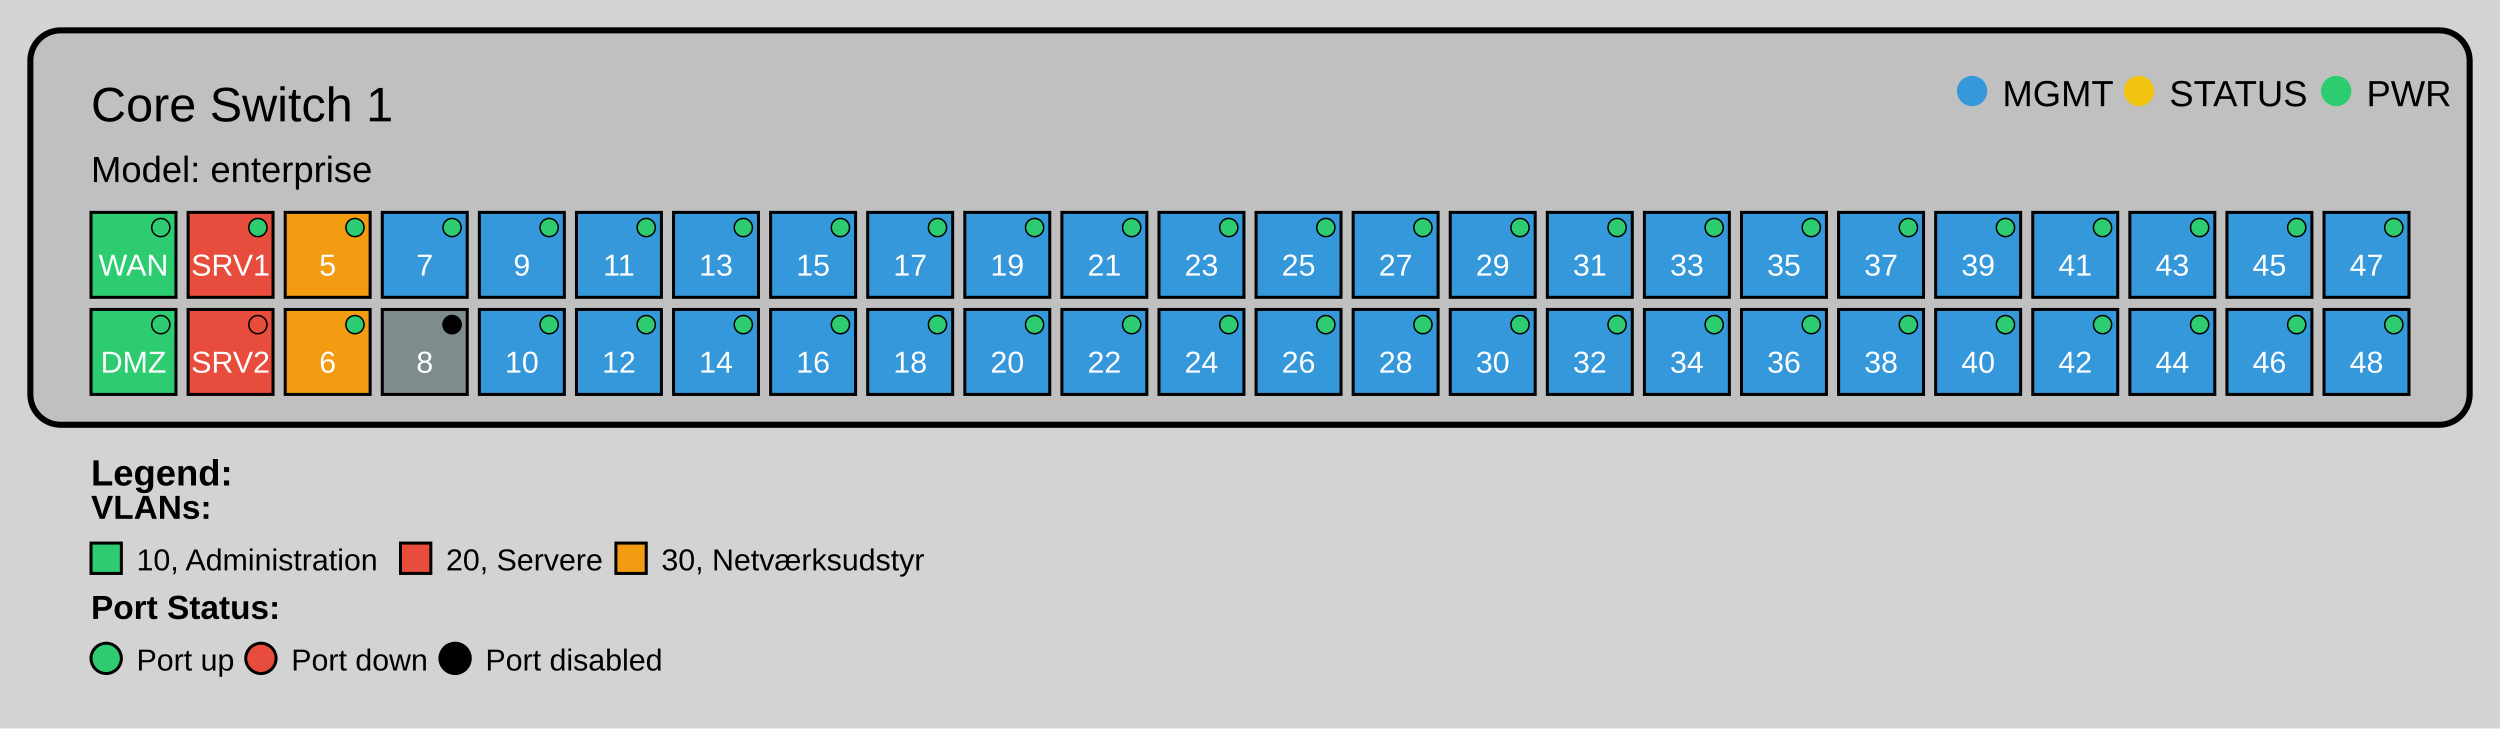
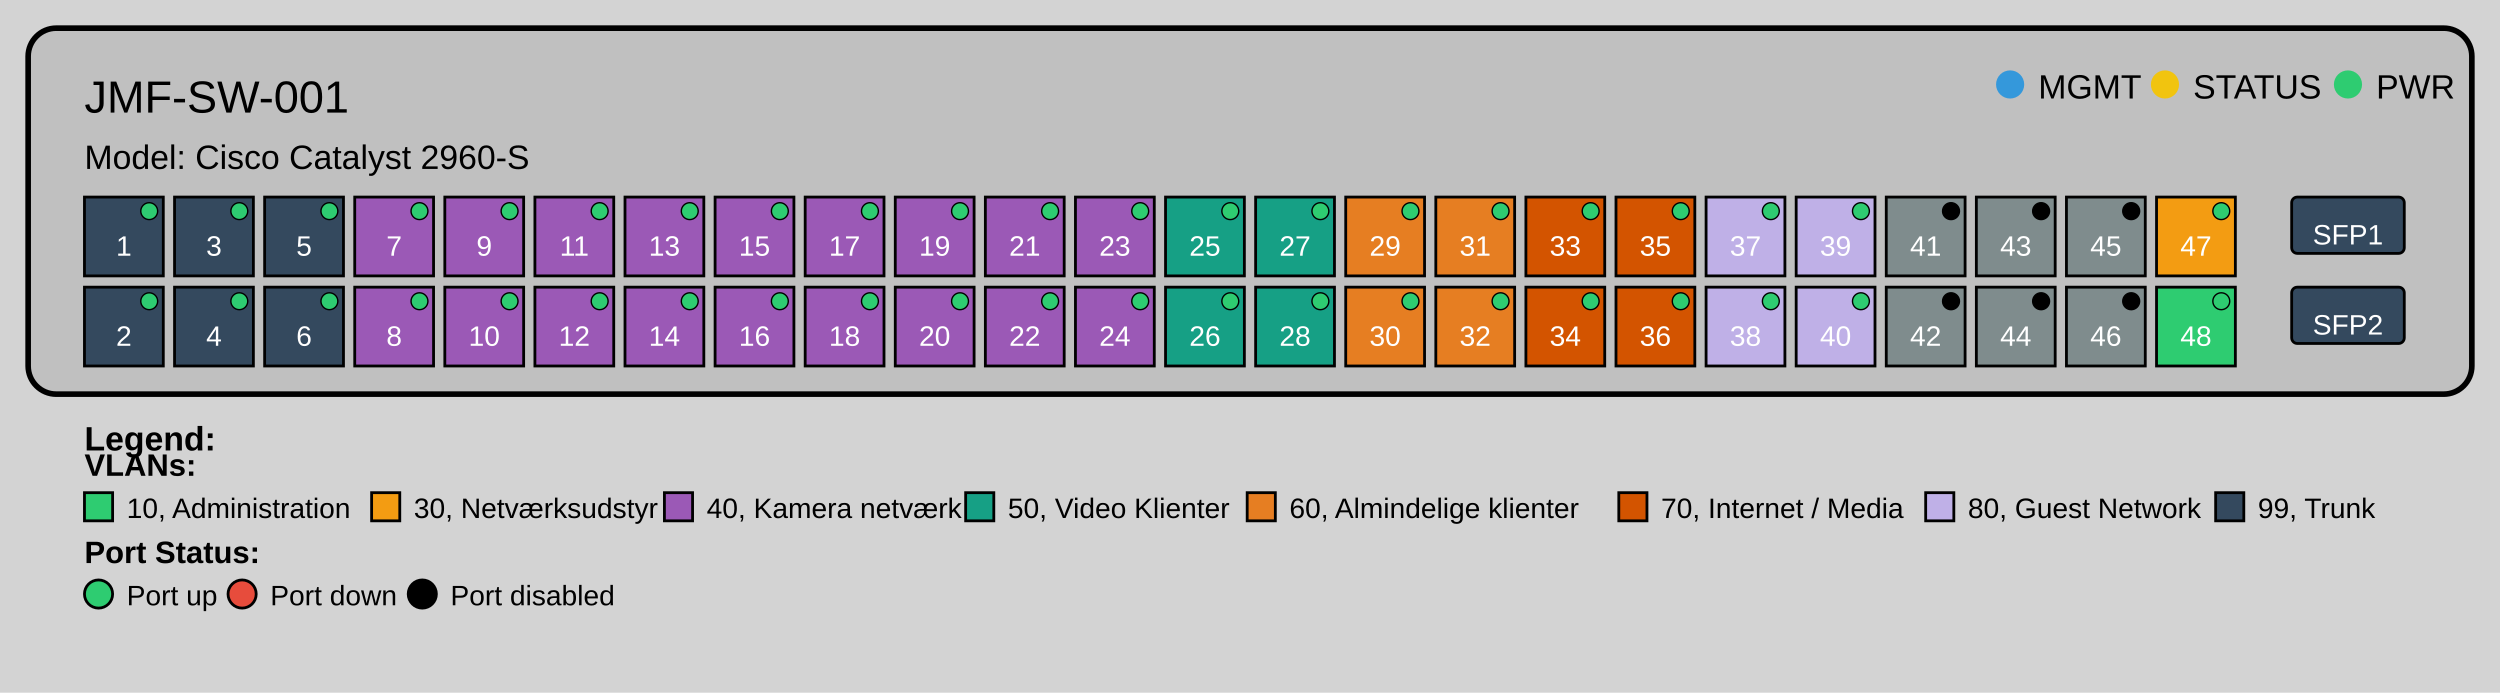
- <svg xmlns="http://www.w3.org/2000/svg" width="824" height="240">
-   <rect x="0" y="0" width="824" height="240" fill="#d3d3d3" />
-   <rect x="10" y="10" width="804" height="130" rx="10" ry="10" fill="#c0c0c0" stroke="#000000" stroke-width="2" />
-   <text x="30" y="40" font-family="Arial" font-size="16" fill="#000000">Core Switch 1</text>
-   <text x="30" y="60" font-family="Arial" font-size="12" fill="#000000">Model: enterprise</text>
-   <circle cx="770.0" cy="30" r="5" fill="#2ecc71" />
-   <text x="780.0" y="35" font-family="Arial" font-size="12" fill="#000000">PWR</text>
-   <circle cx="705.0" cy="30" r="5" fill="#f1c40f" />
-   <text x="715.0" y="35" font-family="Arial" font-size="12" fill="#000000">STATUS</text>
-   <circle cx="650.0" cy="30" r="5" fill="#3498db" />
-   <text x="660.0" y="35" font-family="Arial" font-size="12" fill="#000000">MGMT</text>
+ <svg xmlns="http://www.w3.org/2000/svg" width="888" height="246">
+   <rect x="0" y="0" width="888" height="246" fill="#d3d3d3" />
+   <rect x="10" y="10" width="868" height="130" rx="10" ry="10" fill="#c0c0c0" stroke="#000000" stroke-width="2" />
+   <text x="30" y="40" font-family="Arial" font-size="16" fill="#000000">JMF-SW-001</text>
+   <text x="30" y="60" font-family="Arial" font-size="12" fill="#000000">Model: Cisco Catalyst 2960-S</text>
+   <circle cx="834.0" cy="30" r="5" fill="#2ecc71" />
+   <text x="844.0" y="35" font-family="Arial" font-size="12" fill="#000000">PWR</text>
+   <circle cx="769.0" cy="30" r="5" fill="#f1c40f" />
+   <text x="779.0" y="35" font-family="Arial" font-size="12" fill="#000000">STATUS</text>
+   <circle cx="714.0" cy="30" r="5" fill="#3498db" />
+   <text x="724.0" y="35" font-family="Arial" font-size="12" fill="#000000">MGMT</text>
  <g id="port-1">
-     <rect x="30" y="70" width="28" height="28" fill="#2ecc71" stroke="#000000" stroke-width="1" rx="0" ry="0" />
-     <text x="44" y="88" font-family="Arial" font-size="10" fill="white" text-anchor="middle" dominant-baseline="middle">WAN</text>
+     <rect x="30" y="70" width="28" height="28" fill="#34495e" stroke="#000000" stroke-width="1" rx="0" ry="0" />
+     <text x="44" y="88" font-family="Arial" font-size="10" fill="white" text-anchor="middle" dominant-baseline="middle">1</text>
    <circle cx="53" cy="75" r="3" fill="#2ecc71" stroke="#000000" stroke-width="0.5" />
  </g>
  <g id="port-2">
-     <rect x="30" y="102" width="28" height="28" fill="#2ecc71" stroke="#000000" stroke-width="1" rx="0" ry="0" />
-     <text x="44" y="120" font-family="Arial" font-size="10" fill="white" text-anchor="middle" dominant-baseline="middle">DMZ</text>
+     <rect x="30" y="102" width="28" height="28" fill="#34495e" stroke="#000000" stroke-width="1" rx="0" ry="0" />
+     <text x="44" y="120" font-family="Arial" font-size="10" fill="white" text-anchor="middle" dominant-baseline="middle">2</text>
    <circle cx="53" cy="107" r="3" fill="#2ecc71" stroke="#000000" stroke-width="0.5" />
  </g>
  <g id="port-3">
-     <rect x="62" y="70" width="28" height="28" fill="#e74c3c" stroke="#000000" stroke-width="1" rx="0" ry="0" />
-     <text x="76" y="88" font-family="Arial" font-size="10" fill="white" text-anchor="middle" dominant-baseline="middle">SRV1</text>
+     <rect x="62" y="70" width="28" height="28" fill="#34495e" stroke="#000000" stroke-width="1" rx="0" ry="0" />
+     <text x="76" y="88" font-family="Arial" font-size="10" fill="white" text-anchor="middle" dominant-baseline="middle">3</text>
    <circle cx="85" cy="75" r="3" fill="#2ecc71" stroke="#000000" stroke-width="0.5" />
  </g>
  <g id="port-4">
-     <rect x="62" y="102" width="28" height="28" fill="#e74c3c" stroke="#000000" stroke-width="1" rx="0" ry="0" />
-     <text x="76" y="120" font-family="Arial" font-size="10" fill="white" text-anchor="middle" dominant-baseline="middle">SRV2</text>
-     <circle cx="85" cy="107" r="3" fill="#e74c3c" stroke="#000000" stroke-width="0.5" />
+     <rect x="62" y="102" width="28" height="28" fill="#34495e" stroke="#000000" stroke-width="1" rx="0" ry="0" />
+     <text x="76" y="120" font-family="Arial" font-size="10" fill="white" text-anchor="middle" dominant-baseline="middle">4</text>
+     <circle cx="85" cy="107" r="3" fill="#2ecc71" stroke="#000000" stroke-width="0.5" />
  </g>
  <g id="port-5">
-     <rect x="94" y="70" width="28" height="28" fill="#f39c12" stroke="#000000" stroke-width="1" rx="0" ry="0" />
+     <rect x="94" y="70" width="28" height="28" fill="#34495e" stroke="#000000" stroke-width="1" rx="0" ry="0" />
    <text x="108" y="88" font-family="Arial" font-size="10" fill="white" text-anchor="middle" dominant-baseline="middle">5</text>
    <circle cx="117" cy="75" r="3" fill="#2ecc71" stroke="#000000" stroke-width="0.5" />
  </g>
  <g id="port-6">
-     <rect x="94" y="102" width="28" height="28" fill="#f39c12" stroke="#000000" stroke-width="1" rx="0" ry="0" />
+     <rect x="94" y="102" width="28" height="28" fill="#34495e" stroke="#000000" stroke-width="1" rx="0" ry="0" />
    <text x="108" y="120" font-family="Arial" font-size="10" fill="white" text-anchor="middle" dominant-baseline="middle">6</text>
    <circle cx="117" cy="107" r="3" fill="#2ecc71" stroke="#000000" stroke-width="0.5" />
  </g>
  <g id="port-7">
-     <rect x="126" y="70" width="28" height="28" fill="#3498db" stroke="#000000" stroke-width="1" rx="0" ry="0" />
+     <rect x="126" y="70" width="28" height="28" fill="#9b59b6" stroke="#000000" stroke-width="1" rx="0" ry="0" />
    <text x="140" y="88" font-family="Arial" font-size="10" fill="white" text-anchor="middle" dominant-baseline="middle">7</text>
    <circle cx="149" cy="75" r="3" fill="#2ecc71" stroke="#000000" stroke-width="0.5" />
  </g>
  <g id="port-8">
-     <rect x="126" y="102" width="28" height="28" fill="#7f8c8d" stroke="#000000" stroke-width="1" rx="0" ry="0" />
+     <rect x="126" y="102" width="28" height="28" fill="#9b59b6" stroke="#000000" stroke-width="1" rx="0" ry="0" />
    <text x="140" y="120" font-family="Arial" font-size="10" fill="white" text-anchor="middle" dominant-baseline="middle">8</text>
-     <circle cx="149" cy="107" r="3" fill="#000000" stroke="#000000" stroke-width="0.5" />
+     <circle cx="149" cy="107" r="3" fill="#2ecc71" stroke="#000000" stroke-width="0.5" />
  </g>
  <g id="port-9">
-     <rect x="158" y="70" width="28" height="28" fill="#3498db" stroke="#000000" stroke-width="1" rx="0" ry="0" />
+     <rect x="158" y="70" width="28" height="28" fill="#9b59b6" stroke="#000000" stroke-width="1" rx="0" ry="0" />
    <text x="172" y="88" font-family="Arial" font-size="10" fill="white" text-anchor="middle" dominant-baseline="middle">9</text>
    <circle cx="181" cy="75" r="3" fill="#2ecc71" stroke="#000000" stroke-width="0.5" />
  </g>
  <g id="port-10">
-     <rect x="158" y="102" width="28" height="28" fill="#3498db" stroke="#000000" stroke-width="1" rx="0" ry="0" />
+     <rect x="158" y="102" width="28" height="28" fill="#9b59b6" stroke="#000000" stroke-width="1" rx="0" ry="0" />
    <text x="172" y="120" font-family="Arial" font-size="10" fill="white" text-anchor="middle" dominant-baseline="middle">10</text>
    <circle cx="181" cy="107" r="3" fill="#2ecc71" stroke="#000000" stroke-width="0.5" />
  </g>
  <g id="port-11">
-     <rect x="190" y="70" width="28" height="28" fill="#3498db" stroke="#000000" stroke-width="1" rx="0" ry="0" />
+     <rect x="190" y="70" width="28" height="28" fill="#9b59b6" stroke="#000000" stroke-width="1" rx="0" ry="0" />
    <text x="204" y="88" font-family="Arial" font-size="10" fill="white" text-anchor="middle" dominant-baseline="middle">11</text>
    <circle cx="213" cy="75" r="3" fill="#2ecc71" stroke="#000000" stroke-width="0.5" />
  </g>
  <g id="port-12">
-     <rect x="190" y="102" width="28" height="28" fill="#3498db" stroke="#000000" stroke-width="1" rx="0" ry="0" />
+     <rect x="190" y="102" width="28" height="28" fill="#9b59b6" stroke="#000000" stroke-width="1" rx="0" ry="0" />
    <text x="204" y="120" font-family="Arial" font-size="10" fill="white" text-anchor="middle" dominant-baseline="middle">12</text>
    <circle cx="213" cy="107" r="3" fill="#2ecc71" stroke="#000000" stroke-width="0.5" />
  </g>
  <g id="port-13">
-     <rect x="222" y="70" width="28" height="28" fill="#3498db" stroke="#000000" stroke-width="1" rx="0" ry="0" />
+     <rect x="222" y="70" width="28" height="28" fill="#9b59b6" stroke="#000000" stroke-width="1" rx="0" ry="0" />
    <text x="236" y="88" font-family="Arial" font-size="10" fill="white" text-anchor="middle" dominant-baseline="middle">13</text>
    <circle cx="245" cy="75" r="3" fill="#2ecc71" stroke="#000000" stroke-width="0.5" />
  </g>
  <g id="port-14">
-     <rect x="222" y="102" width="28" height="28" fill="#3498db" stroke="#000000" stroke-width="1" rx="0" ry="0" />
+     <rect x="222" y="102" width="28" height="28" fill="#9b59b6" stroke="#000000" stroke-width="1" rx="0" ry="0" />
    <text x="236" y="120" font-family="Arial" font-size="10" fill="white" text-anchor="middle" dominant-baseline="middle">14</text>
    <circle cx="245" cy="107" r="3" fill="#2ecc71" stroke="#000000" stroke-width="0.5" />
  </g>
  <g id="port-15">
-     <rect x="254" y="70" width="28" height="28" fill="#3498db" stroke="#000000" stroke-width="1" rx="0" ry="0" />
+     <rect x="254" y="70" width="28" height="28" fill="#9b59b6" stroke="#000000" stroke-width="1" rx="0" ry="0" />
    <text x="268" y="88" font-family="Arial" font-size="10" fill="white" text-anchor="middle" dominant-baseline="middle">15</text>
    <circle cx="277" cy="75" r="3" fill="#2ecc71" stroke="#000000" stroke-width="0.5" />
  </g>
  <g id="port-16">
-     <rect x="254" y="102" width="28" height="28" fill="#3498db" stroke="#000000" stroke-width="1" rx="0" ry="0" />
+     <rect x="254" y="102" width="28" height="28" fill="#9b59b6" stroke="#000000" stroke-width="1" rx="0" ry="0" />
    <text x="268" y="120" font-family="Arial" font-size="10" fill="white" text-anchor="middle" dominant-baseline="middle">16</text>
    <circle cx="277" cy="107" r="3" fill="#2ecc71" stroke="#000000" stroke-width="0.5" />
  </g>
  <g id="port-17">
-     <rect x="286" y="70" width="28" height="28" fill="#3498db" stroke="#000000" stroke-width="1" rx="0" ry="0" />
+     <rect x="286" y="70" width="28" height="28" fill="#9b59b6" stroke="#000000" stroke-width="1" rx="0" ry="0" />
    <text x="300" y="88" font-family="Arial" font-size="10" fill="white" text-anchor="middle" dominant-baseline="middle">17</text>
    <circle cx="309" cy="75" r="3" fill="#2ecc71" stroke="#000000" stroke-width="0.5" />
  </g>
  <g id="port-18">
-     <rect x="286" y="102" width="28" height="28" fill="#3498db" stroke="#000000" stroke-width="1" rx="0" ry="0" />
+     <rect x="286" y="102" width="28" height="28" fill="#9b59b6" stroke="#000000" stroke-width="1" rx="0" ry="0" />
    <text x="300" y="120" font-family="Arial" font-size="10" fill="white" text-anchor="middle" dominant-baseline="middle">18</text>
    <circle cx="309" cy="107" r="3" fill="#2ecc71" stroke="#000000" stroke-width="0.5" />
  </g>
  <g id="port-19">
-     <rect x="318" y="70" width="28" height="28" fill="#3498db" stroke="#000000" stroke-width="1" rx="0" ry="0" />
+     <rect x="318" y="70" width="28" height="28" fill="#9b59b6" stroke="#000000" stroke-width="1" rx="0" ry="0" />
    <text x="332" y="88" font-family="Arial" font-size="10" fill="white" text-anchor="middle" dominant-baseline="middle">19</text>
    <circle cx="341" cy="75" r="3" fill="#2ecc71" stroke="#000000" stroke-width="0.5" />
  </g>
  <g id="port-20">
-     <rect x="318" y="102" width="28" height="28" fill="#3498db" stroke="#000000" stroke-width="1" rx="0" ry="0" />
+     <rect x="318" y="102" width="28" height="28" fill="#9b59b6" stroke="#000000" stroke-width="1" rx="0" ry="0" />
    <text x="332" y="120" font-family="Arial" font-size="10" fill="white" text-anchor="middle" dominant-baseline="middle">20</text>
    <circle cx="341" cy="107" r="3" fill="#2ecc71" stroke="#000000" stroke-width="0.5" />
  </g>
  <g id="port-21">
-     <rect x="350" y="70" width="28" height="28" fill="#3498db" stroke="#000000" stroke-width="1" rx="0" ry="0" />
+     <rect x="350" y="70" width="28" height="28" fill="#9b59b6" stroke="#000000" stroke-width="1" rx="0" ry="0" />
    <text x="364" y="88" font-family="Arial" font-size="10" fill="white" text-anchor="middle" dominant-baseline="middle">21</text>
    <circle cx="373" cy="75" r="3" fill="#2ecc71" stroke="#000000" stroke-width="0.5" />
  </g>
  <g id="port-22">
-     <rect x="350" y="102" width="28" height="28" fill="#3498db" stroke="#000000" stroke-width="1" rx="0" ry="0" />
+     <rect x="350" y="102" width="28" height="28" fill="#9b59b6" stroke="#000000" stroke-width="1" rx="0" ry="0" />
    <text x="364" y="120" font-family="Arial" font-size="10" fill="white" text-anchor="middle" dominant-baseline="middle">22</text>
    <circle cx="373" cy="107" r="3" fill="#2ecc71" stroke="#000000" stroke-width="0.5" />
  </g>
  <g id="port-23">
-     <rect x="382" y="70" width="28" height="28" fill="#3498db" stroke="#000000" stroke-width="1" rx="0" ry="0" />
+     <rect x="382" y="70" width="28" height="28" fill="#9b59b6" stroke="#000000" stroke-width="1" rx="0" ry="0" />
    <text x="396" y="88" font-family="Arial" font-size="10" fill="white" text-anchor="middle" dominant-baseline="middle">23</text>
    <circle cx="405" cy="75" r="3" fill="#2ecc71" stroke="#000000" stroke-width="0.5" />
  </g>
  <g id="port-24">
-     <rect x="382" y="102" width="28" height="28" fill="#3498db" stroke="#000000" stroke-width="1" rx="0" ry="0" />
+     <rect x="382" y="102" width="28" height="28" fill="#9b59b6" stroke="#000000" stroke-width="1" rx="0" ry="0" />
    <text x="396" y="120" font-family="Arial" font-size="10" fill="white" text-anchor="middle" dominant-baseline="middle">24</text>
    <circle cx="405" cy="107" r="3" fill="#2ecc71" stroke="#000000" stroke-width="0.5" />
  </g>
  <g id="port-25">
-     <rect x="414" y="70" width="28" height="28" fill="#3498db" stroke="#000000" stroke-width="1" rx="0" ry="0" />
+     <rect x="414" y="70" width="28" height="28" fill="#16a085" stroke="#000000" stroke-width="1" rx="0" ry="0" />
    <text x="428" y="88" font-family="Arial" font-size="10" fill="white" text-anchor="middle" dominant-baseline="middle">25</text>
    <circle cx="437" cy="75" r="3" fill="#2ecc71" stroke="#000000" stroke-width="0.5" />
  </g>
  <g id="port-26">
-     <rect x="414" y="102" width="28" height="28" fill="#3498db" stroke="#000000" stroke-width="1" rx="0" ry="0" />
+     <rect x="414" y="102" width="28" height="28" fill="#16a085" stroke="#000000" stroke-width="1" rx="0" ry="0" />
    <text x="428" y="120" font-family="Arial" font-size="10" fill="white" text-anchor="middle" dominant-baseline="middle">26</text>
    <circle cx="437" cy="107" r="3" fill="#2ecc71" stroke="#000000" stroke-width="0.5" />
  </g>
  <g id="port-27">
-     <rect x="446" y="70" width="28" height="28" fill="#3498db" stroke="#000000" stroke-width="1" rx="0" ry="0" />
+     <rect x="446" y="70" width="28" height="28" fill="#16a085" stroke="#000000" stroke-width="1" rx="0" ry="0" />
    <text x="460" y="88" font-family="Arial" font-size="10" fill="white" text-anchor="middle" dominant-baseline="middle">27</text>
    <circle cx="469" cy="75" r="3" fill="#2ecc71" stroke="#000000" stroke-width="0.5" />
  </g>
  <g id="port-28">
-     <rect x="446" y="102" width="28" height="28" fill="#3498db" stroke="#000000" stroke-width="1" rx="0" ry="0" />
+     <rect x="446" y="102" width="28" height="28" fill="#16a085" stroke="#000000" stroke-width="1" rx="0" ry="0" />
    <text x="460" y="120" font-family="Arial" font-size="10" fill="white" text-anchor="middle" dominant-baseline="middle">28</text>
    <circle cx="469" cy="107" r="3" fill="#2ecc71" stroke="#000000" stroke-width="0.5" />
  </g>
  <g id="port-29">
-     <rect x="478" y="70" width="28" height="28" fill="#3498db" stroke="#000000" stroke-width="1" rx="0" ry="0" />
+     <rect x="478" y="70" width="28" height="28" fill="#e67e22" stroke="#000000" stroke-width="1" rx="0" ry="0" />
    <text x="492" y="88" font-family="Arial" font-size="10" fill="white" text-anchor="middle" dominant-baseline="middle">29</text>
    <circle cx="501" cy="75" r="3" fill="#2ecc71" stroke="#000000" stroke-width="0.5" />
  </g>
  <g id="port-30">
-     <rect x="478" y="102" width="28" height="28" fill="#3498db" stroke="#000000" stroke-width="1" rx="0" ry="0" />
+     <rect x="478" y="102" width="28" height="28" fill="#e67e22" stroke="#000000" stroke-width="1" rx="0" ry="0" />
    <text x="492" y="120" font-family="Arial" font-size="10" fill="white" text-anchor="middle" dominant-baseline="middle">30</text>
    <circle cx="501" cy="107" r="3" fill="#2ecc71" stroke="#000000" stroke-width="0.5" />
  </g>
  <g id="port-31">
-     <rect x="510" y="70" width="28" height="28" fill="#3498db" stroke="#000000" stroke-width="1" rx="0" ry="0" />
+     <rect x="510" y="70" width="28" height="28" fill="#e67e22" stroke="#000000" stroke-width="1" rx="0" ry="0" />
    <text x="524" y="88" font-family="Arial" font-size="10" fill="white" text-anchor="middle" dominant-baseline="middle">31</text>
    <circle cx="533" cy="75" r="3" fill="#2ecc71" stroke="#000000" stroke-width="0.5" />
  </g>
  <g id="port-32">
-     <rect x="510" y="102" width="28" height="28" fill="#3498db" stroke="#000000" stroke-width="1" rx="0" ry="0" />
+     <rect x="510" y="102" width="28" height="28" fill="#e67e22" stroke="#000000" stroke-width="1" rx="0" ry="0" />
    <text x="524" y="120" font-family="Arial" font-size="10" fill="white" text-anchor="middle" dominant-baseline="middle">32</text>
    <circle cx="533" cy="107" r="3" fill="#2ecc71" stroke="#000000" stroke-width="0.5" />
  </g>
  <g id="port-33">
-     <rect x="542" y="70" width="28" height="28" fill="#3498db" stroke="#000000" stroke-width="1" rx="0" ry="0" />
+     <rect x="542" y="70" width="28" height="28" fill="#d35400" stroke="#000000" stroke-width="1" rx="0" ry="0" />
    <text x="556" y="88" font-family="Arial" font-size="10" fill="white" text-anchor="middle" dominant-baseline="middle">33</text>
    <circle cx="565" cy="75" r="3" fill="#2ecc71" stroke="#000000" stroke-width="0.5" />
  </g>
  <g id="port-34">
-     <rect x="542" y="102" width="28" height="28" fill="#3498db" stroke="#000000" stroke-width="1" rx="0" ry="0" />
+     <rect x="542" y="102" width="28" height="28" fill="#d35400" stroke="#000000" stroke-width="1" rx="0" ry="0" />
    <text x="556" y="120" font-family="Arial" font-size="10" fill="white" text-anchor="middle" dominant-baseline="middle">34</text>
    <circle cx="565" cy="107" r="3" fill="#2ecc71" stroke="#000000" stroke-width="0.5" />
  </g>
  <g id="port-35">
-     <rect x="574" y="70" width="28" height="28" fill="#3498db" stroke="#000000" stroke-width="1" rx="0" ry="0" />
+     <rect x="574" y="70" width="28" height="28" fill="#d35400" stroke="#000000" stroke-width="1" rx="0" ry="0" />
    <text x="588" y="88" font-family="Arial" font-size="10" fill="white" text-anchor="middle" dominant-baseline="middle">35</text>
    <circle cx="597" cy="75" r="3" fill="#2ecc71" stroke="#000000" stroke-width="0.5" />
  </g>
  <g id="port-36">
-     <rect x="574" y="102" width="28" height="28" fill="#3498db" stroke="#000000" stroke-width="1" rx="0" ry="0" />
+     <rect x="574" y="102" width="28" height="28" fill="#d35400" stroke="#000000" stroke-width="1" rx="0" ry="0" />
    <text x="588" y="120" font-family="Arial" font-size="10" fill="white" text-anchor="middle" dominant-baseline="middle">36</text>
    <circle cx="597" cy="107" r="3" fill="#2ecc71" stroke="#000000" stroke-width="0.5" />
  </g>
  <g id="port-37">
-     <rect x="606" y="70" width="28" height="28" fill="#3498db" stroke="#000000" stroke-width="1" rx="0" ry="0" />
+     <rect x="606" y="70" width="28" height="28" fill="#bfb0e7" stroke="#000000" stroke-width="1" rx="0" ry="0" />
    <text x="620" y="88" font-family="Arial" font-size="10" fill="white" text-anchor="middle" dominant-baseline="middle">37</text>
    <circle cx="629" cy="75" r="3" fill="#2ecc71" stroke="#000000" stroke-width="0.5" />
  </g>
  <g id="port-38">
-     <rect x="606" y="102" width="28" height="28" fill="#3498db" stroke="#000000" stroke-width="1" rx="0" ry="0" />
+     <rect x="606" y="102" width="28" height="28" fill="#bfb0e7" stroke="#000000" stroke-width="1" rx="0" ry="0" />
    <text x="620" y="120" font-family="Arial" font-size="10" fill="white" text-anchor="middle" dominant-baseline="middle">38</text>
    <circle cx="629" cy="107" r="3" fill="#2ecc71" stroke="#000000" stroke-width="0.5" />
  </g>
  <g id="port-39">
-     <rect x="638" y="70" width="28" height="28" fill="#3498db" stroke="#000000" stroke-width="1" rx="0" ry="0" />
+     <rect x="638" y="70" width="28" height="28" fill="#bfb0e7" stroke="#000000" stroke-width="1" rx="0" ry="0" />
    <text x="652" y="88" font-family="Arial" font-size="10" fill="white" text-anchor="middle" dominant-baseline="middle">39</text>
    <circle cx="661" cy="75" r="3" fill="#2ecc71" stroke="#000000" stroke-width="0.5" />
  </g>
  <g id="port-40">
-     <rect x="638" y="102" width="28" height="28" fill="#3498db" stroke="#000000" stroke-width="1" rx="0" ry="0" />
+     <rect x="638" y="102" width="28" height="28" fill="#bfb0e7" stroke="#000000" stroke-width="1" rx="0" ry="0" />
    <text x="652" y="120" font-family="Arial" font-size="10" fill="white" text-anchor="middle" dominant-baseline="middle">40</text>
    <circle cx="661" cy="107" r="3" fill="#2ecc71" stroke="#000000" stroke-width="0.5" />
  </g>
  <g id="port-41">
-     <rect x="670" y="70" width="28" height="28" fill="#3498db" stroke="#000000" stroke-width="1" rx="0" ry="0" />
+     <rect x="670" y="70" width="28" height="28" fill="#7f8c8d" stroke="#000000" stroke-width="1" rx="0" ry="0" />
    <text x="684" y="88" font-family="Arial" font-size="10" fill="white" text-anchor="middle" dominant-baseline="middle">41</text>
-     <circle cx="693" cy="75" r="3" fill="#2ecc71" stroke="#000000" stroke-width="0.5" />
+     <circle cx="693" cy="75" r="3" fill="#000000" stroke="#000000" stroke-width="0.5" />
  </g>
  <g id="port-42">
-     <rect x="670" y="102" width="28" height="28" fill="#3498db" stroke="#000000" stroke-width="1" rx="0" ry="0" />
+     <rect x="670" y="102" width="28" height="28" fill="#7f8c8d" stroke="#000000" stroke-width="1" rx="0" ry="0" />
    <text x="684" y="120" font-family="Arial" font-size="10" fill="white" text-anchor="middle" dominant-baseline="middle">42</text>
-     <circle cx="693" cy="107" r="3" fill="#2ecc71" stroke="#000000" stroke-width="0.5" />
+     <circle cx="693" cy="107" r="3" fill="#000000" stroke="#000000" stroke-width="0.5" />
  </g>
  <g id="port-43">
-     <rect x="702" y="70" width="28" height="28" fill="#3498db" stroke="#000000" stroke-width="1" rx="0" ry="0" />
+     <rect x="702" y="70" width="28" height="28" fill="#7f8c8d" stroke="#000000" stroke-width="1" rx="0" ry="0" />
    <text x="716" y="88" font-family="Arial" font-size="10" fill="white" text-anchor="middle" dominant-baseline="middle">43</text>
-     <circle cx="725" cy="75" r="3" fill="#2ecc71" stroke="#000000" stroke-width="0.5" />
+     <circle cx="725" cy="75" r="3" fill="#000000" stroke="#000000" stroke-width="0.5" />
  </g>
  <g id="port-44">
-     <rect x="702" y="102" width="28" height="28" fill="#3498db" stroke="#000000" stroke-width="1" rx="0" ry="0" />
+     <rect x="702" y="102" width="28" height="28" fill="#7f8c8d" stroke="#000000" stroke-width="1" rx="0" ry="0" />
    <text x="716" y="120" font-family="Arial" font-size="10" fill="white" text-anchor="middle" dominant-baseline="middle">44</text>
-     <circle cx="725" cy="107" r="3" fill="#2ecc71" stroke="#000000" stroke-width="0.5" />
+     <circle cx="725" cy="107" r="3" fill="#000000" stroke="#000000" stroke-width="0.5" />
  </g>
  <g id="port-45">
-     <rect x="734" y="70" width="28" height="28" fill="#3498db" stroke="#000000" stroke-width="1" rx="0" ry="0" />
+     <rect x="734" y="70" width="28" height="28" fill="#7f8c8d" stroke="#000000" stroke-width="1" rx="0" ry="0" />
    <text x="748" y="88" font-family="Arial" font-size="10" fill="white" text-anchor="middle" dominant-baseline="middle">45</text>
-     <circle cx="757" cy="75" r="3" fill="#2ecc71" stroke="#000000" stroke-width="0.5" />
+     <circle cx="757" cy="75" r="3" fill="#000000" stroke="#000000" stroke-width="0.5" />
  </g>
  <g id="port-46">
-     <rect x="734" y="102" width="28" height="28" fill="#3498db" stroke="#000000" stroke-width="1" rx="0" ry="0" />
+     <rect x="734" y="102" width="28" height="28" fill="#7f8c8d" stroke="#000000" stroke-width="1" rx="0" ry="0" />
    <text x="748" y="120" font-family="Arial" font-size="10" fill="white" text-anchor="middle" dominant-baseline="middle">46</text>
-     <circle cx="757" cy="107" r="3" fill="#2ecc71" stroke="#000000" stroke-width="0.5" />
+     <circle cx="757" cy="107" r="3" fill="#000000" stroke="#000000" stroke-width="0.5" />
  </g>
  <g id="port-47">
-     <rect x="766" y="70" width="28" height="28" fill="#3498db" stroke="#000000" stroke-width="1" rx="0" ry="0" />
+     <rect x="766" y="70" width="28" height="28" fill="#f39c12" stroke="#000000" stroke-width="1" rx="0" ry="0" />
    <text x="780" y="88" font-family="Arial" font-size="10" fill="white" text-anchor="middle" dominant-baseline="middle">47</text>
    <circle cx="789" cy="75" r="3" fill="#2ecc71" stroke="#000000" stroke-width="0.5" />
  </g>
  <g id="port-48">
-     <rect x="766" y="102" width="28" height="28" fill="#3498db" stroke="#000000" stroke-width="1" rx="0" ry="0" />
+     <rect x="766" y="102" width="28" height="28" fill="#2ecc71" stroke="#000000" stroke-width="1" rx="0" ry="0" />
    <text x="780" y="120" font-family="Arial" font-size="10" fill="white" text-anchor="middle" dominant-baseline="middle">48</text>
    <circle cx="789" cy="107" r="3" fill="#2ecc71" stroke="#000000" stroke-width="0.5" />
  </g>
+   <g id="sfp-1">
+     <rect x="814" y="70" width="40" height="20" fill="#34495e" stroke="#000000" stroke-width="1" rx="2" ry="2" />
+     <text x="834.0" y="84.0" font-family="Arial" font-size="10" fill="white" text-anchor="middle" dominant-baseline="middle">SFP1</text>
+   </g>
+   <g id="sfp-2">
+     <rect x="814" y="102" width="40" height="20" fill="#34495e" stroke="#000000" stroke-width="1" rx="2" ry="2" />
+     <text x="834.0" y="116.0" font-family="Arial" font-size="10" fill="white" text-anchor="middle" dominant-baseline="middle">SFP2</text>
+   </g>
  <text x="30" y="160" font-family="Arial" font-size="12" font-weight="bold" fill="#000000">Legend:</text>
-   <text x="30" y="171" font-family="Arial" font-size="11" font-weight="bold" fill="#000000">VLANs:</text>
-   <rect x="30" y="179" width="10" height="10" fill="#2ecc71" stroke="#000000" stroke-width="1" />
-   <text x="45" y="188" font-family="Arial" font-size="10" fill="#000000">10, Administration</text>
-   <rect x="132.0" y="179" width="10" height="10" fill="#e74c3c" stroke="#000000" stroke-width="1" />
-   <text x="147.0" y="188" font-family="Arial" font-size="10" fill="#000000">20, Servere</text>
-   <rect x="203.0" y="179" width="10" height="10" fill="#f39c12" stroke="#000000" stroke-width="1" />
-   <text x="218.0" y="188" font-family="Arial" font-size="10" fill="#000000">30, Netværksudstyr</text>
-   <text x="30" y="204" font-family="Arial" font-size="11" font-weight="bold" fill="#000000">Port Status:</text>
-   <circle cx="35" cy="217" r="5" fill="#2ecc71" stroke="#000000" stroke-width="1" />
-   <text x="45" y="221" font-family="Arial" font-size="10" fill="#000000">Port up</text>
-   <circle cx="86.0" cy="217" r="5" fill="#e74c3c" stroke="#000000" stroke-width="1" />
-   <text x="96.0" y="221" font-family="Arial" font-size="10" fill="#000000">Port down</text>
-   <circle cx="150.0" cy="217" r="5" fill="#000000" stroke="#000000" stroke-width="1" />
-   <text x="160.0" y="221" font-family="Arial" font-size="10" fill="#000000">Port disabled</text>
+   <text x="30" y="169" font-family="Arial" font-size="11" font-weight="bold" fill="#000000">VLANs:</text>
+   <rect x="30" y="175" width="10" height="10" fill="#2ecc71" stroke="#000000" stroke-width="1" />
+   <text x="45" y="184" font-family="Arial" font-size="10" fill="#000000">10, Administration</text>
+   <rect x="132.0" y="175" width="10" height="10" fill="#f39c12" stroke="#000000" stroke-width="1" />
+   <text x="147.0" y="184" font-family="Arial" font-size="10" fill="#000000">30, Netværksudstyr</text>
+   <rect x="236.0" y="175" width="10" height="10" fill="#9b59b6" stroke="#000000" stroke-width="1" />
+   <text x="251.0" y="184" font-family="Arial" font-size="10" fill="#000000">40, Kamera netværk</text>
+   <rect x="343.0" y="175" width="10" height="10" fill="#16a085" stroke="#000000" stroke-width="1" />
+   <text x="358.0" y="184" font-family="Arial" font-size="10" fill="#000000">50, Video Klienter</text>
+   <rect x="443.0" y="175" width="10" height="10" fill="#e67e22" stroke="#000000" stroke-width="1" />
+   <text x="458.0" y="184" font-family="Arial" font-size="10" fill="#000000">60, Almindelige klienter</text>
+   <rect x="575.0" y="175" width="10" height="10" fill="#d35400" stroke="#000000" stroke-width="1" />
+   <text x="590.0" y="184" font-family="Arial" font-size="10" fill="#000000">70, Internet / Media</text>
+   <rect x="684.0" y="175" width="10" height="10" fill="#bfb0e7" stroke="#000000" stroke-width="1" />
+   <text x="699.0" y="184" font-family="Arial" font-size="10" fill="#000000">80, Guest Network</text>
+   <rect x="787.0" y="175" width="10" height="10" fill="#34495e" stroke="#000000" stroke-width="1" />
+   <text x="802.0" y="184" font-family="Arial" font-size="10" fill="#000000">99, Trunk</text>
+   <text x="30" y="200" font-family="Arial" font-size="11" font-weight="bold" fill="#000000">Port Status:</text>
+   <circle cx="35" cy="211" r="5" fill="#2ecc71" stroke="#000000" stroke-width="1" />
+   <text x="45" y="215" font-family="Arial" font-size="10" fill="#000000">Port up</text>
+   <circle cx="86.0" cy="211" r="5" fill="#e74c3c" stroke="#000000" stroke-width="1" />
+   <text x="96.0" y="215" font-family="Arial" font-size="10" fill="#000000">Port down</text>
+   <circle cx="150.0" cy="211" r="5" fill="#000000" stroke="#000000" stroke-width="1" />
+   <text x="160.0" y="215" font-family="Arial" font-size="10" fill="#000000">Port disabled</text>
</svg>
